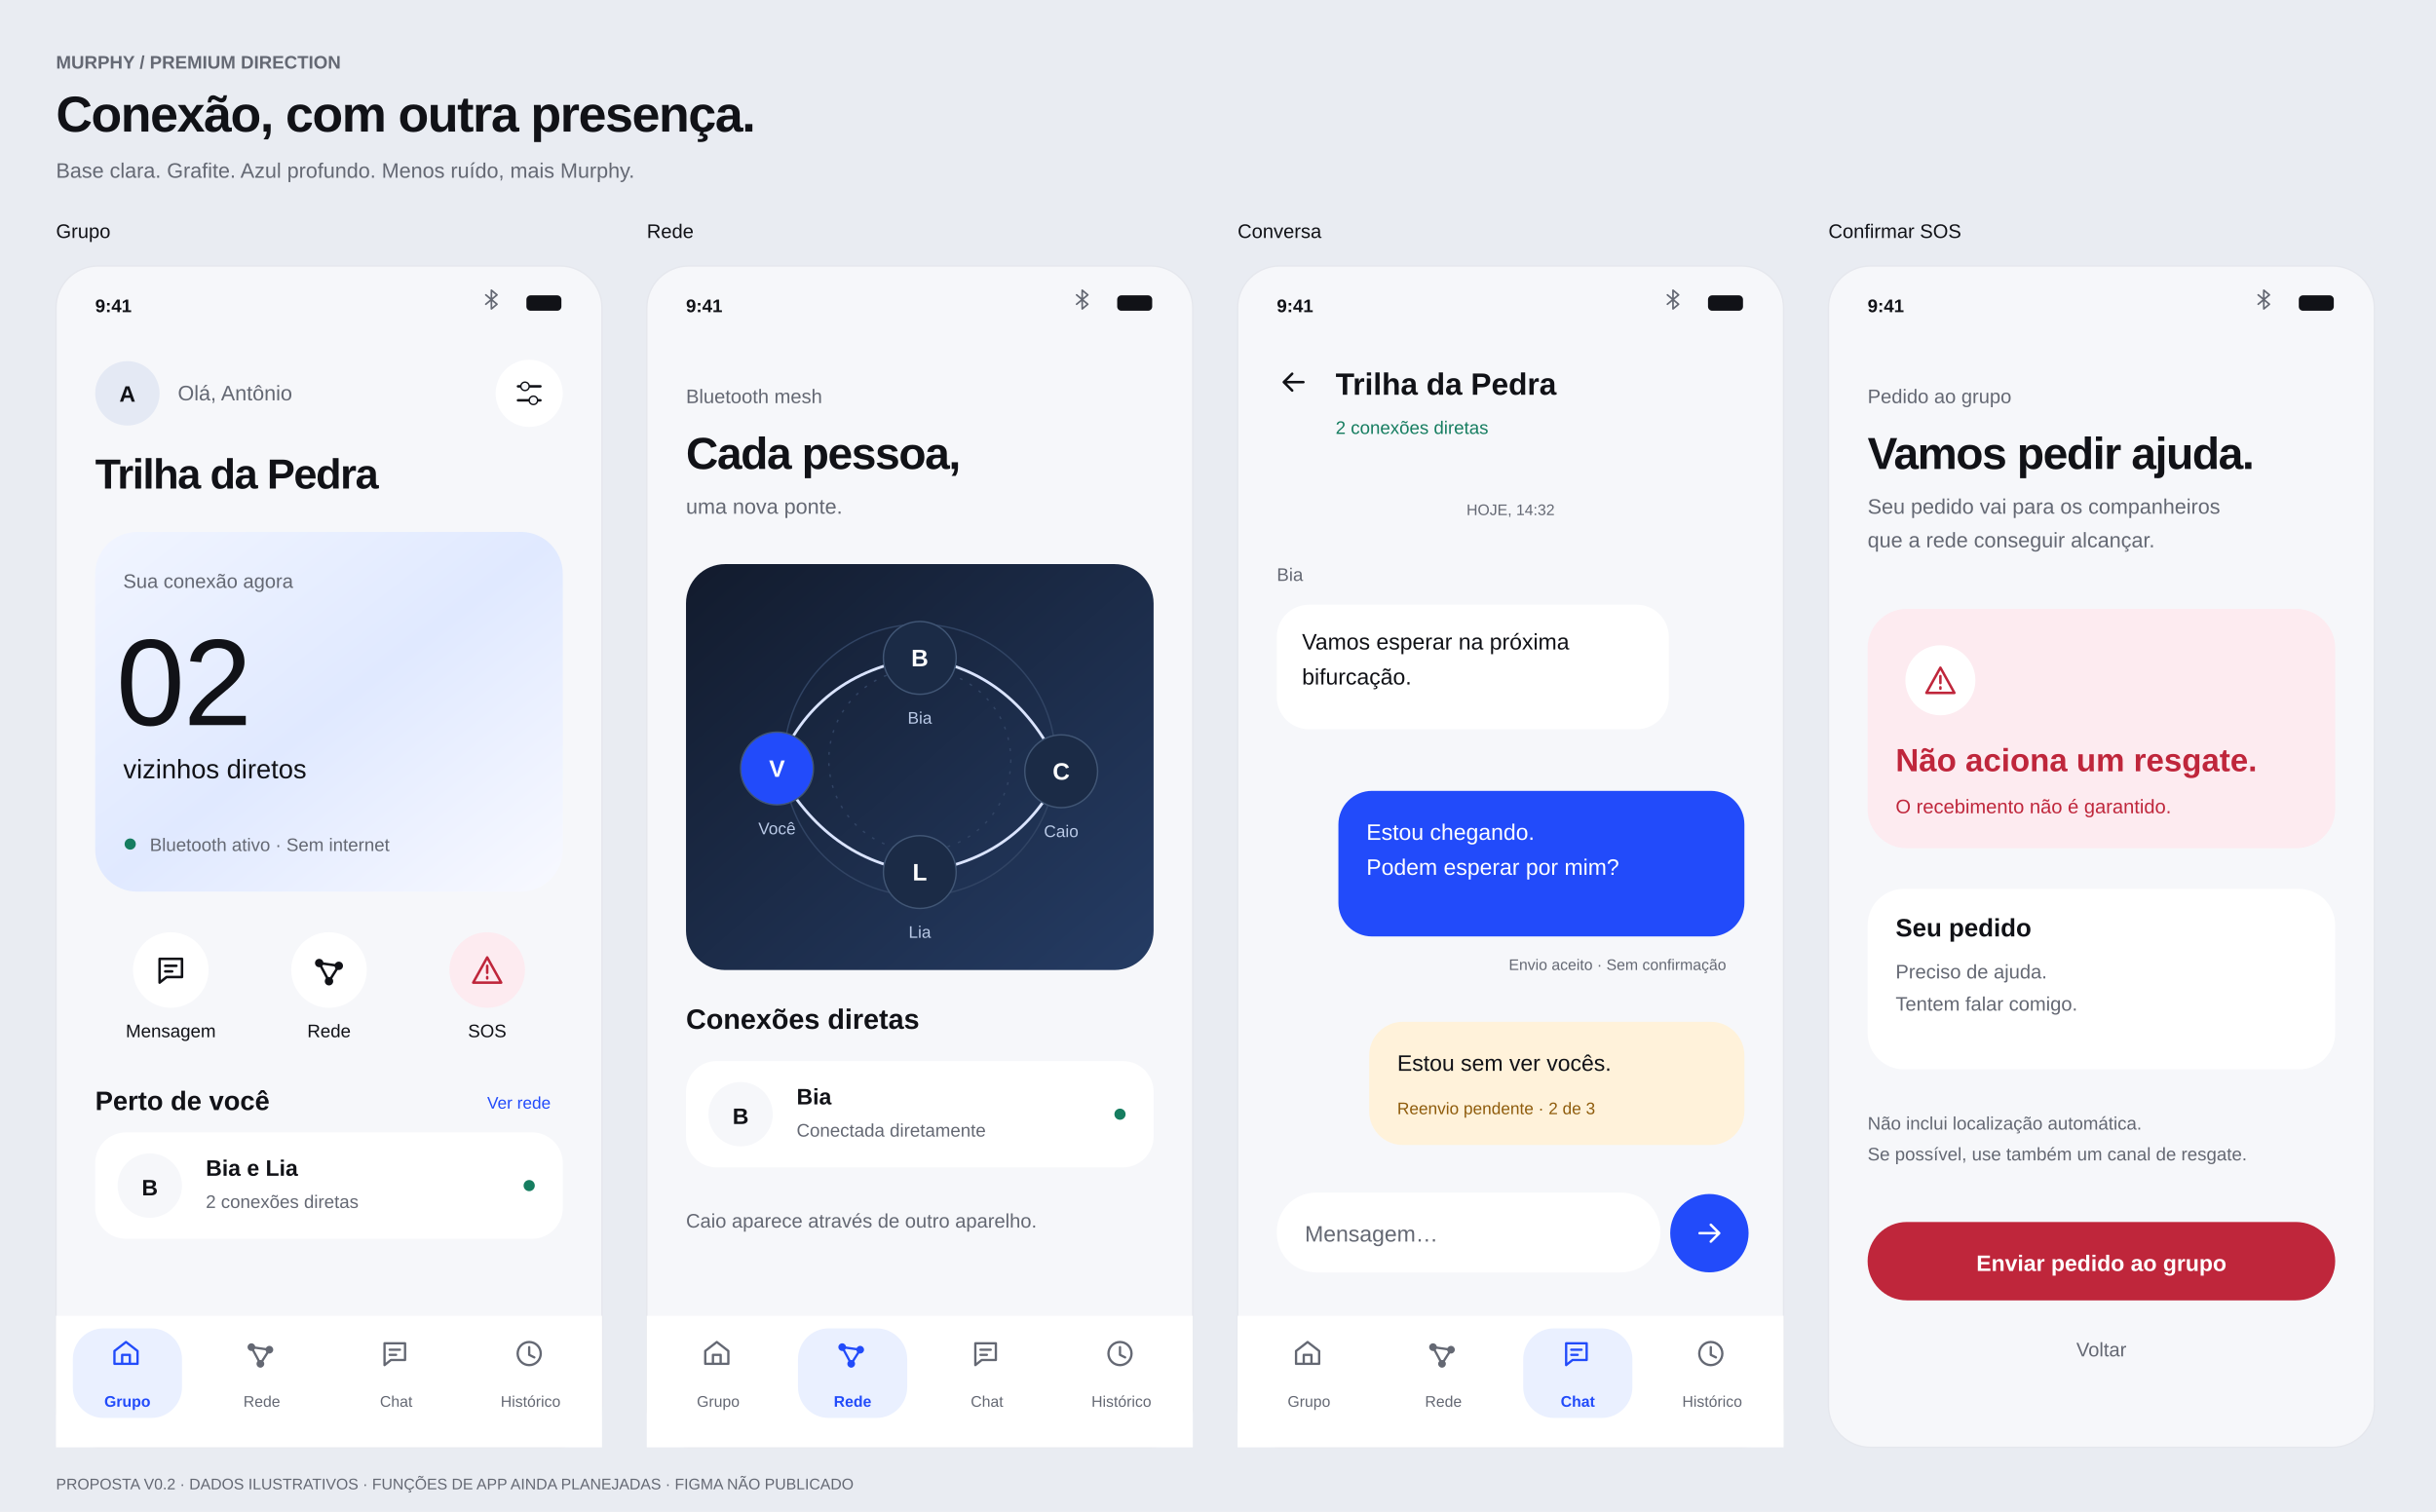
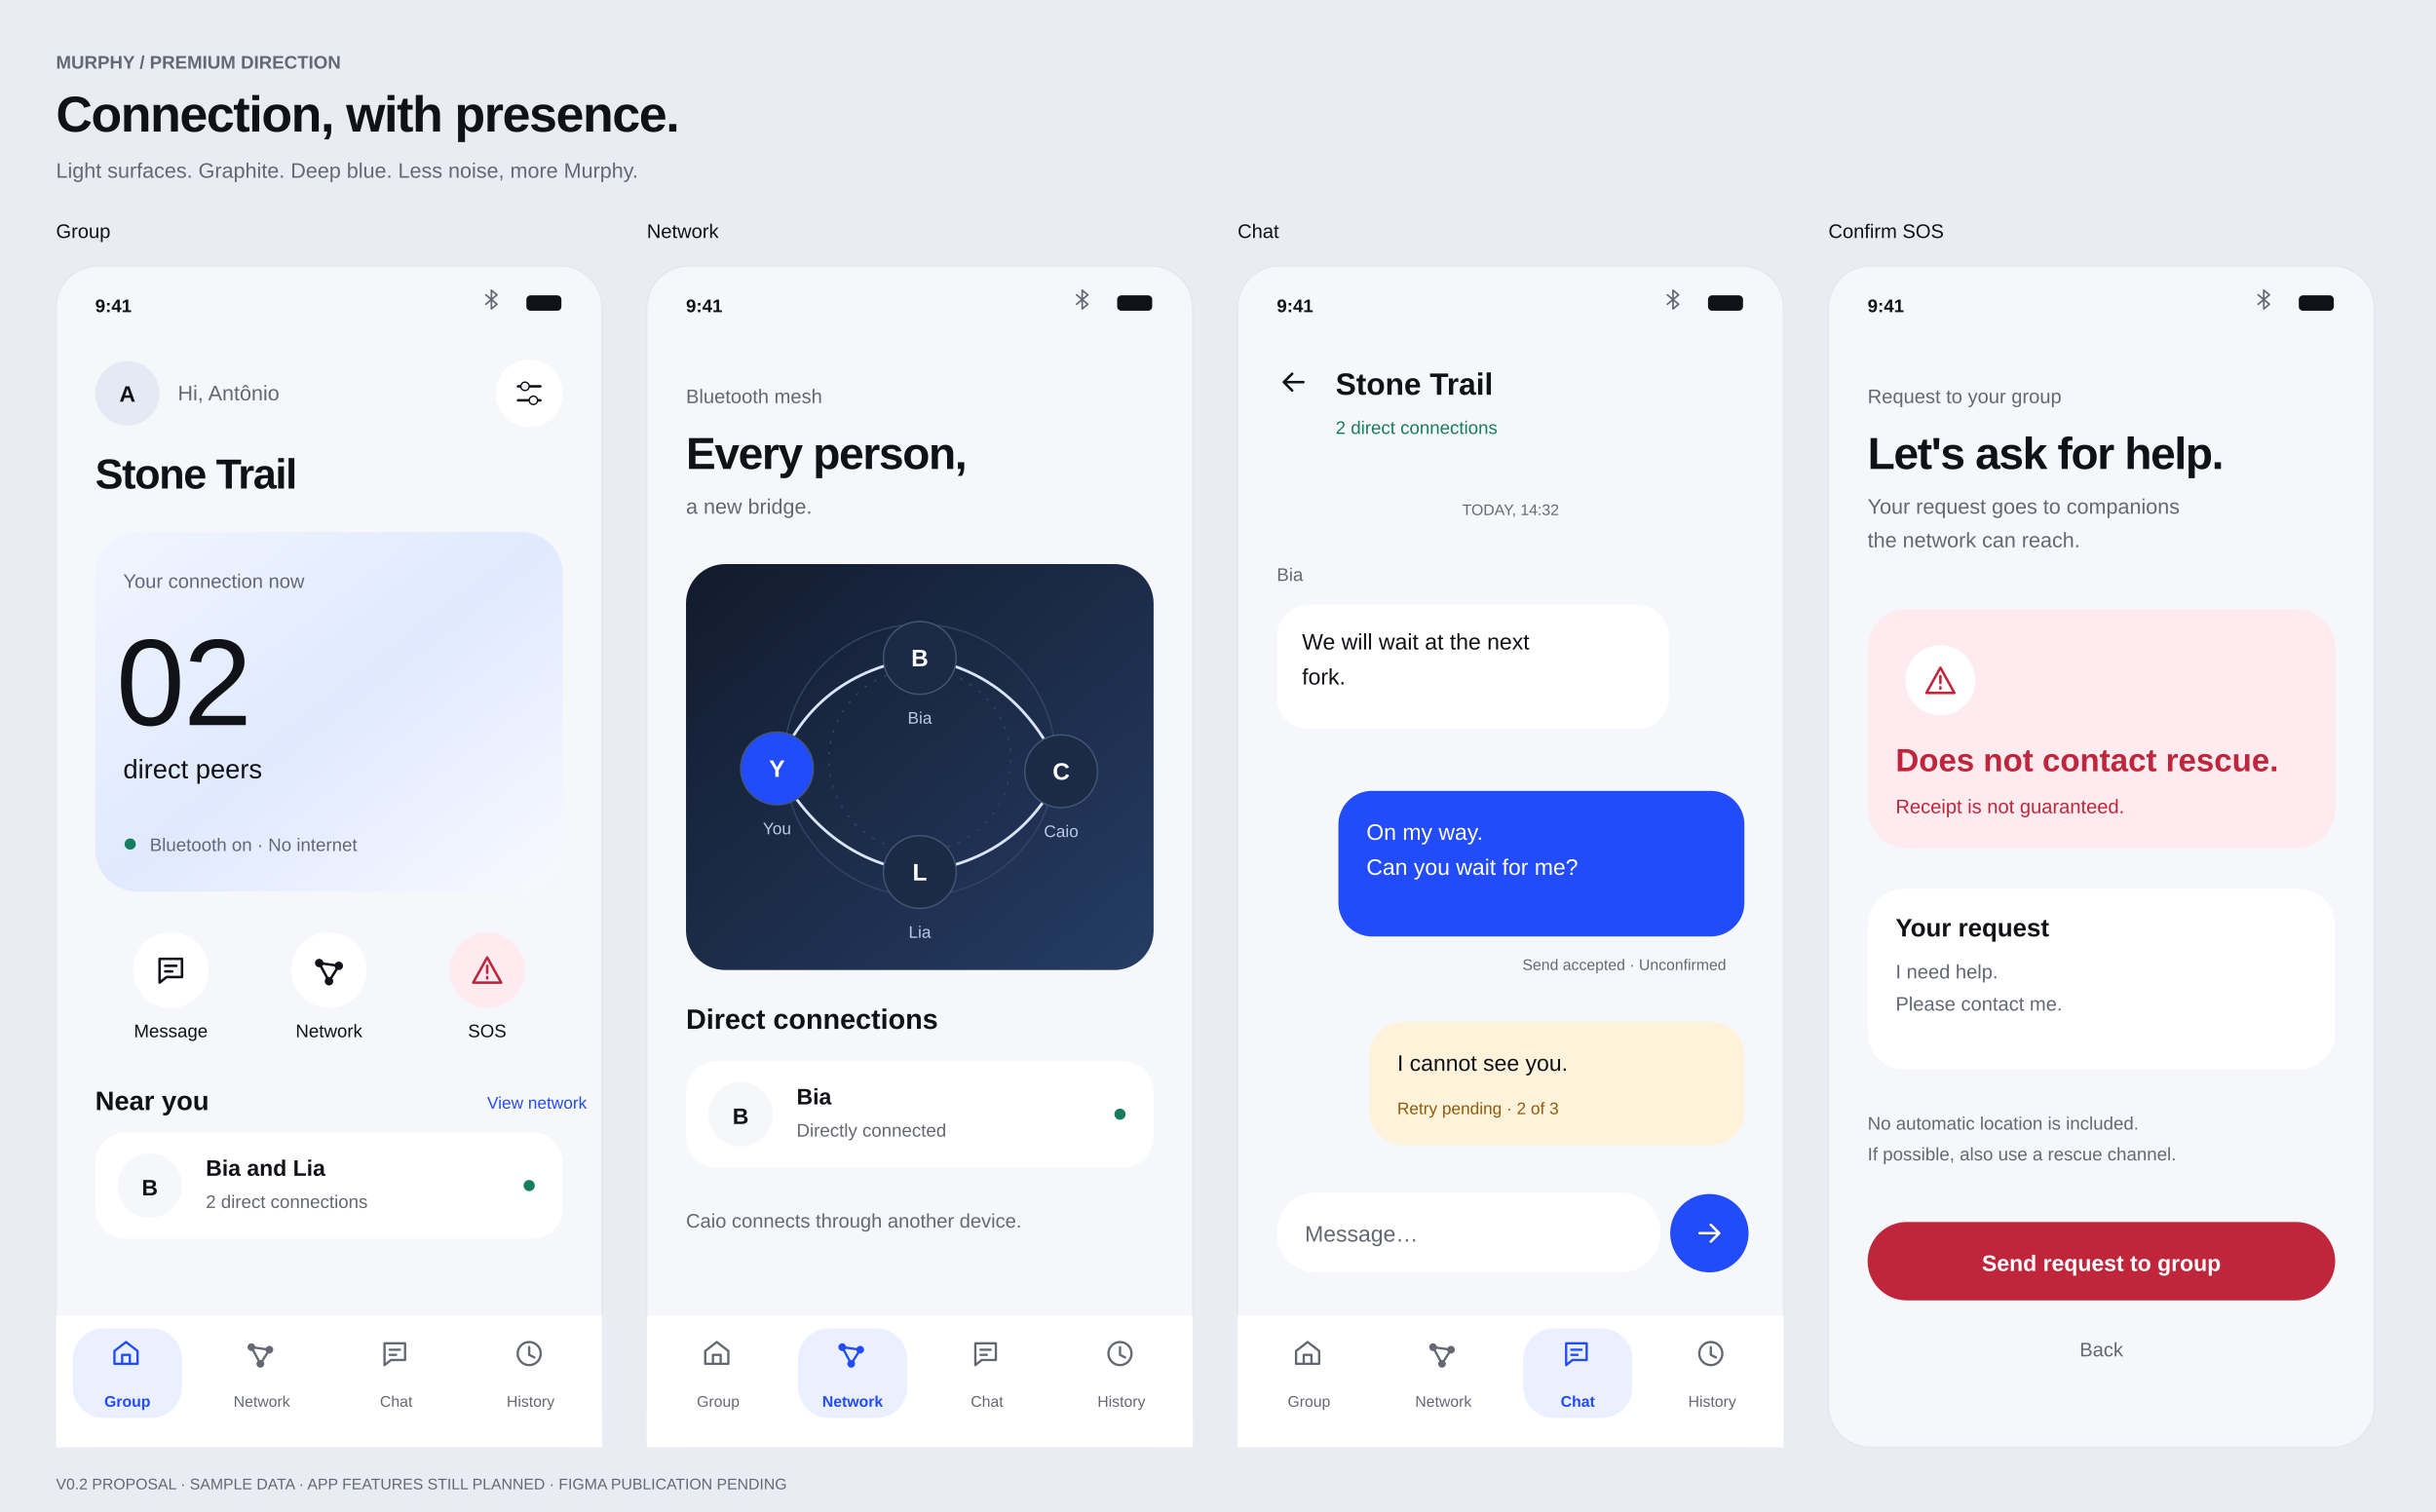
<svg xmlns="http://www.w3.org/2000/svg" width="1740" height="1080" viewBox="0 0 1740 1080">
  <defs>
    <linearGradient id="ice" x1="0" y1="0" x2="1" y2="1">
      <stop stop-color="#F1F5FF" />
      <stop offset=".5" stop-color="#E0E9FF" />
      <stop offset="1" stop-color="#F8F9FF" />
    </linearGradient>
    <linearGradient id="night" x1="0" y1="0" x2="1" y2="1">
      <stop stop-color="#121B2D" />
      <stop offset="1" stop-color="#253C64" />
    </linearGradient>
    <radialGradient id="orb">
      <stop stop-color="#B1C9FF" />
      <stop offset=".55" stop-color="#4E7CFF" />
      <stop offset="1" stop-color="#203EC2" />
    </radialGradient>
  </defs>
  <rect x="0" y="0" width="1740" height="1080" rx="0" fill="#E9ECF2" stroke="none" />
  <text x="40" y="49" font-family="Helvetica Neue, Arial, sans-serif" font-size="13" font-weight="600" fill="#646873" letter-spacing="0">MURPHY / PREMIUM DIRECTION</text>
-   <text x="40" y="94" font-family="Helvetica Neue, Arial, sans-serif" font-size="36" font-weight="600" fill="#111217" letter-spacing="-0.9">Conexão, com outra presença.</text>
-   <text x="40" y="127" font-family="Helvetica Neue, Arial, sans-serif" font-size="15" font-weight="400" fill="#646873" letter-spacing="0">Base clara. Grafite. Azul profundo. Menos ruído, mais Murphy.</text>
-   <text x="40" y="170" font-family="Helvetica Neue, Arial, sans-serif" font-size="14" font-weight="500" fill="#111217" letter-spacing="0">Grupo</text>
+   <text x="40" y="94" font-family="Helvetica Neue, Arial, sans-serif" font-size="36" font-weight="600" fill="#111217" letter-spacing="-0.9">Connection, with presence.</text>
+   <text x="40" y="127" font-family="Helvetica Neue, Arial, sans-serif" font-size="15" font-weight="400" fill="#646873" letter-spacing="0">Light surfaces. Graphite. Deep blue. Less noise, more Murphy.</text>
+   <text x="40" y="170" font-family="Helvetica Neue, Arial, sans-serif" font-size="14" font-weight="500" fill="#111217" letter-spacing="0">Group</text>
  <g id="screen-5" transform="translate(40 190)">
    <rect x="0" y="0" width="390" height="844" rx="30" fill="#F6F7FA" stroke="#E5E7ED" />
    <text x="28" y="33" font-family="Helvetica Neue, Arial, sans-serif" font-size="13" font-weight="600" fill="#111217" letter-spacing="0">9:41</text>
    <g transform="translate(303 16) scale(0.6666667)">
      <path d="M12 2v20l6-5L6 7l12 10 M12 2l6 5L6 17" fill="none" stroke="#646873" stroke-width="1.8" stroke-linecap="round" stroke-linejoin="round" />
    </g>
    <rect x="336" y="21" width="25" height="11" rx="3" fill="#111217" stroke="none" />
    <circle cx="51" cy="91" r="23" fill="#E4E9F4" />
    <text x="51" y="97" text-anchor="middle" font-family="Helvetica Neue, Arial, sans-serif" font-size="16" font-weight="600" fill="#111217" letter-spacing="0">A</text>
-     <text x="87" y="96" font-family="Helvetica Neue, Arial, sans-serif" font-size="15" font-weight="400" fill="#646873" letter-spacing="0">Olá, Antônio</text>
+     <text x="87" y="96" font-family="Helvetica Neue, Arial, sans-serif" font-size="15" font-weight="400" fill="#646873" letter-spacing="0">Hi, Antônio</text>
    <rect x="314" y="67" width="48" height="48" rx="24" fill="#FFFFFF" stroke="none" />
    <g transform="translate(326 79) scale(1)">
      <path d="M4 7h16 M4 17h16" fill="none" stroke="#111217" stroke-width="1.8" stroke-linecap="round" stroke-linejoin="round" />
      <circle cx="9" cy="7" r="3" fill="#F6F7FA" stroke="#111217" />
      <circle cx="15" cy="17" r="3" fill="#F6F7FA" stroke="#111217" />
    </g>
-     <text x="28" y="159" font-family="Helvetica Neue, Arial, sans-serif" font-size="30" font-weight="600" fill="#111217" letter-spacing="-0.9">Trilha da Pedra</text>
+     <text x="28" y="159" font-family="Helvetica Neue, Arial, sans-serif" font-size="30" font-weight="600" fill="#111217" letter-spacing="-0.9">Stone Trail</text>
    <rect x="28" y="190" width="334" height="257" rx="30" fill="url(#ice)" stroke="none" />
-     <text x="48" y="230" font-family="Helvetica Neue, Arial, sans-serif" font-size="14" font-weight="500" fill="#646873" letter-spacing="0">Sua conexão agora</text>
+     <text x="48" y="230" font-family="Helvetica Neue, Arial, sans-serif" font-size="14" font-weight="500" fill="#646873" letter-spacing="0">Your connection now</text>
    <text x="43" y="328" font-family="Helvetica Neue, Arial, sans-serif" font-size="88" font-weight="500" fill="#111217" letter-spacing="-0.9">02</text>
-     <text x="48" y="366" font-family="Helvetica Neue, Arial, sans-serif" font-size="19" font-weight="500" fill="#111217" letter-spacing="0">vizinhos diretos</text>
+     <text x="48" y="366" font-family="Helvetica Neue, Arial, sans-serif" font-size="19" font-weight="500" fill="#111217" letter-spacing="0">direct peers</text>
    <circle cx="53" cy="413" r="4" fill="#167D60" />
-     <text x="67" y="418" font-family="Helvetica Neue, Arial, sans-serif" font-size="13" font-weight="400" fill="#646873" letter-spacing="0">Bluetooth ativo · Sem internet</text>
+     <text x="67" y="418" font-family="Helvetica Neue, Arial, sans-serif" font-size="13" font-weight="400" fill="#646873" letter-spacing="0">Bluetooth on · No internet</text>
    <circle cx="82" cy="503" r="27" fill="#FFFFFF" />
    <g transform="translate(70 491) scale(1)">
      <path d="M4 4h16v13H9l-5 4V4 M8 9h8 M8 13h5" fill="none" stroke="#111217" stroke-width="1.8" stroke-linecap="round" stroke-linejoin="round" />
    </g>
-     <text x="82" y="551" text-anchor="middle" font-family="Helvetica Neue, Arial, sans-serif" font-size="13" font-weight="500" fill="#111217" letter-spacing="0">Mensagem</text>
+     <text x="82" y="551" text-anchor="middle" font-family="Helvetica Neue, Arial, sans-serif" font-size="13" font-weight="500" fill="#111217" letter-spacing="0">Message</text>
    <circle cx="195" cy="503" r="27" fill="#FFFFFF" />
    <g transform="translate(183 491) scale(1)">
      <path d="M5 7l14 2-7 11L5 7 M5 7l7 13" fill="none" stroke="#111217" stroke-width="1.8" stroke-linecap="round" stroke-linejoin="round" />
      <circle cx="5" cy="7" r="3" fill="#111217" />
      <circle cx="19" cy="9" r="3" fill="#111217" />
      <circle cx="12" cy="20" r="3" fill="#111217" />
    </g>
-     <text x="195" y="551" text-anchor="middle" font-family="Helvetica Neue, Arial, sans-serif" font-size="13" font-weight="500" fill="#111217" letter-spacing="0">Rede</text>
+     <text x="195" y="551" text-anchor="middle" font-family="Helvetica Neue, Arial, sans-serif" font-size="13" font-weight="500" fill="#111217" letter-spacing="0">Network</text>
    <circle cx="308" cy="503" r="27" fill="#FDEBF0" />
    <g transform="translate(296 491) scale(1)">
      <path d="M12 3L2 21h20L12 3 M12 9v5 M12 17v1" fill="none" stroke="#BF263B" stroke-width="1.8" stroke-linecap="round" stroke-linejoin="round" />
    </g>
    <text x="308" y="551" text-anchor="middle" font-family="Helvetica Neue, Arial, sans-serif" font-size="13" font-weight="500" fill="#111217" letter-spacing="0">SOS</text>
-     <text x="28" y="603" font-family="Helvetica Neue, Arial, sans-serif" font-size="19" font-weight="600" fill="#111217" letter-spacing="0">Perto de você</text>
-     <text x="308" y="602" font-family="Helvetica Neue, Arial, sans-serif" font-size="12" font-weight="500" fill="#224BFA" letter-spacing="0">Ver rede</text>
+     <text x="28" y="603" font-family="Helvetica Neue, Arial, sans-serif" font-size="19" font-weight="600" fill="#111217" letter-spacing="0">Near you</text>
+     <text x="308" y="602" font-family="Helvetica Neue, Arial, sans-serif" font-size="12" font-weight="500" fill="#224BFA" letter-spacing="0">View network</text>
    <rect x="28" y="619" width="334" height="76" rx="22" fill="#FFFFFF" stroke="none" />
    <circle cx="67" cy="657" r="23" fill="#F6F7FA" />
    <text x="67" y="664" text-anchor="middle" font-family="Helvetica Neue, Arial, sans-serif" font-size="16" font-weight="600" fill="#111217" letter-spacing="0">B</text>
-     <text x="107" y="650" font-family="Helvetica Neue, Arial, sans-serif" font-size="16" font-weight="600" fill="#111217" letter-spacing="0">Bia e Lia</text>
-     <text x="107" y="673" font-family="Helvetica Neue, Arial, sans-serif" font-size="13" font-weight="400" fill="#646873" letter-spacing="0">2 conexões diretas</text>
+     <text x="107" y="650" font-family="Helvetica Neue, Arial, sans-serif" font-size="16" font-weight="600" fill="#111217" letter-spacing="0">Bia and Lia</text>
+     <text x="107" y="673" font-family="Helvetica Neue, Arial, sans-serif" font-size="13" font-weight="400" fill="#646873" letter-spacing="0">2 direct connections</text>
    <circle cx="338" cy="657" r="4" fill="#167D60" />
    <rect x="0" y="750" width="390" height="94" rx="0" fill="#FFFFFF" stroke="none" />
    <rect x="12" y="759" width="78" height="64" rx="22" fill="#EAF0FF" stroke="none" />
    <g transform="translate(39 766) scale(0.9166667)">
      <path d="M3 10L12 3l9 7v10H3Z M9 20v-7h6v7" fill="none" stroke="#224BFA" stroke-width="1.8" stroke-linecap="round" stroke-linejoin="round" />
    </g>
-     <text x="51" y="815" text-anchor="middle" font-family="Helvetica Neue, Arial, sans-serif" font-size="11" font-weight="600" fill="#224BFA" letter-spacing="0">Grupo</text>
+     <text x="51" y="815" text-anchor="middle" font-family="Helvetica Neue, Arial, sans-serif" font-size="11" font-weight="600" fill="#224BFA" letter-spacing="0">Group</text>
    <rect x="108" y="759" width="78" height="64" rx="22" fill="#FFFFFF" stroke="none" />
    <g transform="translate(135 766) scale(0.9166667)">
      <path d="M5 7l14 2-7 11L5 7 M5 7l7 13" fill="none" stroke="#646873" stroke-width="1.8" stroke-linecap="round" stroke-linejoin="round" />
      <circle cx="5" cy="7" r="3" fill="#646873" />
      <circle cx="19" cy="9" r="3" fill="#646873" />
      <circle cx="12" cy="20" r="3" fill="#646873" />
    </g>
-     <text x="147" y="815" text-anchor="middle" font-family="Helvetica Neue, Arial, sans-serif" font-size="11" font-weight="400" fill="#646873" letter-spacing="0">Rede</text>
+     <text x="147" y="815" text-anchor="middle" font-family="Helvetica Neue, Arial, sans-serif" font-size="11" font-weight="400" fill="#646873" letter-spacing="0">Network</text>
    <rect x="204" y="759" width="78" height="64" rx="22" fill="#FFFFFF" stroke="none" />
    <g transform="translate(231 766) scale(0.9166667)">
      <path d="M4 4h16v13H9l-5 4V4 M8 9h8 M8 13h5" fill="none" stroke="#646873" stroke-width="1.8" stroke-linecap="round" stroke-linejoin="round" />
    </g>
    <text x="243" y="815" text-anchor="middle" font-family="Helvetica Neue, Arial, sans-serif" font-size="11" font-weight="400" fill="#646873" letter-spacing="0">Chat</text>
    <rect x="300" y="759" width="78" height="64" rx="22" fill="#FFFFFF" stroke="none" />
    <g transform="translate(327 766) scale(0.9166667)">
      <path d="M12 7v6l4 2" fill="none" stroke="#646873" stroke-width="1.8" stroke-linecap="round" stroke-linejoin="round" />
      <circle cx="12" cy="12" r="9" fill="none" stroke="#646873" stroke-width="1.8" />
    </g>
-     <text x="339" y="815" text-anchor="middle" font-family="Helvetica Neue, Arial, sans-serif" font-size="11" font-weight="400" fill="#646873" letter-spacing="0">Histórico</text>
-   </g>
-   <text x="462" y="170" font-family="Helvetica Neue, Arial, sans-serif" font-size="14" font-weight="500" fill="#111217" letter-spacing="0">Rede</text>
+     <text x="339" y="815" text-anchor="middle" font-family="Helvetica Neue, Arial, sans-serif" font-size="11" font-weight="400" fill="#646873" letter-spacing="0">History</text>
+   </g>
+   <text x="462" y="170" font-family="Helvetica Neue, Arial, sans-serif" font-size="14" font-weight="500" fill="#111217" letter-spacing="0">Network</text>
  <g id="screen-6" transform="translate(462 190)">
    <rect x="0" y="0" width="390" height="844" rx="30" fill="#F6F7FA" stroke="#E5E7ED" />
    <text x="28" y="33" font-family="Helvetica Neue, Arial, sans-serif" font-size="13" font-weight="600" fill="#111217" letter-spacing="0">9:41</text>
    <g transform="translate(303 16) scale(0.6666667)">
      <path d="M12 2v20l6-5L6 7l12 10 M12 2l6 5L6 17" fill="none" stroke="#646873" stroke-width="1.8" stroke-linecap="round" stroke-linejoin="round" />
    </g>
    <rect x="336" y="21" width="25" height="11" rx="3" fill="#111217" stroke="none" />
    <text x="28" y="98" font-family="Helvetica Neue, Arial, sans-serif" font-size="14" font-weight="500" fill="#646873" letter-spacing="0">Bluetooth mesh</text>
-     <text x="28" y="145" font-family="Helvetica Neue, Arial, sans-serif" font-size="32" font-weight="600" fill="#111217" letter-spacing="-0.9">Cada pessoa,</text>
-     <text x="28" y="177" font-family="Helvetica Neue, Arial, sans-serif" font-size="15" font-weight="400" fill="#646873" letter-spacing="0">uma nova ponte.</text>
+     <text x="28" y="145" font-family="Helvetica Neue, Arial, sans-serif" font-size="32" font-weight="600" fill="#111217" letter-spacing="-0.9">Every person,</text>
+     <text x="28" y="177" font-family="Helvetica Neue, Arial, sans-serif" font-size="15" font-weight="400" fill="#646873" letter-spacing="0">a new bridge.</text>
    <rect x="28" y="213" width="334" height="290" rx="28" fill="url(#night)" stroke="none" />
    <circle cx="195" cy="353" r="97" fill="none" stroke="#314464" />
    <circle cx="195" cy="353" r="65" fill="none" stroke="#314464" stroke-dasharray="2 6" />
    <path d="M93 359Q120 291 195 280Q264 290 296 361" fill="none" stroke="#DAE4FF" stroke-width="2" stroke-linecap="round" stroke-linejoin="round" />
    <path d="M93 359Q129 425 195 433Q266 424 296 361" fill="none" stroke="#DAE4FF" stroke-width="2" stroke-linecap="round" stroke-linejoin="round" />
    <circle cx="93" cy="359" r="26" fill="#224BFA" stroke="#415675" />
-     <text x="93" y="365" text-anchor="middle" font-family="Helvetica Neue, Arial, sans-serif" font-size="17" font-weight="600" fill="#fff" letter-spacing="0">V</text>
-     <text x="93" y="406" text-anchor="middle" font-family="Helvetica Neue, Arial, sans-serif" font-size="12" font-weight="400" fill="#B9C9E6" letter-spacing="0">Você</text>
+     <text x="93" y="365" text-anchor="middle" font-family="Helvetica Neue, Arial, sans-serif" font-size="17" font-weight="600" fill="#fff" letter-spacing="0">Y</text>
+     <text x="93" y="406" text-anchor="middle" font-family="Helvetica Neue, Arial, sans-serif" font-size="12" font-weight="400" fill="#B9C9E6" letter-spacing="0">You</text>
    <circle cx="195" cy="280" r="26" fill="#1B2B46" stroke="#415675" />
    <text x="195" y="286" text-anchor="middle" font-family="Helvetica Neue, Arial, sans-serif" font-size="17" font-weight="600" fill="#fff" letter-spacing="0">B</text>
    <text x="195" y="327" text-anchor="middle" font-family="Helvetica Neue, Arial, sans-serif" font-size="12" font-weight="400" fill="#B9C9E6" letter-spacing="0">Bia</text>
    <circle cx="296" cy="361" r="26" fill="#1B2B46" stroke="#415675" />
    <text x="296" y="367" text-anchor="middle" font-family="Helvetica Neue, Arial, sans-serif" font-size="17" font-weight="600" fill="#fff" letter-spacing="0">C</text>
    <text x="296" y="408" text-anchor="middle" font-family="Helvetica Neue, Arial, sans-serif" font-size="12" font-weight="400" fill="#B9C9E6" letter-spacing="0">Caio</text>
    <circle cx="195" cy="433" r="26" fill="#1B2B46" stroke="#415675" />
    <text x="195" y="439" text-anchor="middle" font-family="Helvetica Neue, Arial, sans-serif" font-size="17" font-weight="600" fill="#fff" letter-spacing="0">L</text>
    <text x="195" y="480" text-anchor="middle" font-family="Helvetica Neue, Arial, sans-serif" font-size="12" font-weight="400" fill="#B9C9E6" letter-spacing="0">Lia</text>
-     <text x="28" y="545" font-family="Helvetica Neue, Arial, sans-serif" font-size="20" font-weight="600" fill="#111217" letter-spacing="0">Conexões diretas</text>
+     <text x="28" y="545" font-family="Helvetica Neue, Arial, sans-serif" font-size="20" font-weight="600" fill="#111217" letter-spacing="0">Direct connections</text>
    <rect x="28" y="568" width="334" height="76" rx="22" fill="#FFFFFF" stroke="none" />
    <circle cx="67" cy="606" r="23" fill="#F6F7FA" />
    <text x="67" y="613" text-anchor="middle" font-family="Helvetica Neue, Arial, sans-serif" font-size="16" font-weight="600" fill="#111217" letter-spacing="0">B</text>
    <text x="107" y="599" font-family="Helvetica Neue, Arial, sans-serif" font-size="16" font-weight="600" fill="#111217" letter-spacing="0">Bia</text>
-     <text x="107" y="622" font-family="Helvetica Neue, Arial, sans-serif" font-size="13" font-weight="400" fill="#646873" letter-spacing="0">Conectada diretamente</text>
+     <text x="107" y="622" font-family="Helvetica Neue, Arial, sans-serif" font-size="13" font-weight="400" fill="#646873" letter-spacing="0">Directly connected</text>
    <circle cx="338" cy="606" r="4" fill="#167D60" />
-     <text x="28" y="687" font-family="Helvetica Neue, Arial, sans-serif" font-size="14" font-weight="400" fill="#646873" letter-spacing="0">Caio aparece através de outro aparelho.</text>
+     <text x="28" y="687" font-family="Helvetica Neue, Arial, sans-serif" font-size="14" font-weight="400" fill="#646873" letter-spacing="0">Caio connects through another device.</text>
    <rect x="0" y="750" width="390" height="94" rx="0" fill="#FFFFFF" stroke="none" />
    <rect x="12" y="759" width="78" height="64" rx="22" fill="#FFFFFF" stroke="none" />
    <g transform="translate(39 766) scale(0.9166667)">
      <path d="M3 10L12 3l9 7v10H3Z M9 20v-7h6v7" fill="none" stroke="#646873" stroke-width="1.8" stroke-linecap="round" stroke-linejoin="round" />
    </g>
-     <text x="51" y="815" text-anchor="middle" font-family="Helvetica Neue, Arial, sans-serif" font-size="11" font-weight="400" fill="#646873" letter-spacing="0">Grupo</text>
+     <text x="51" y="815" text-anchor="middle" font-family="Helvetica Neue, Arial, sans-serif" font-size="11" font-weight="400" fill="#646873" letter-spacing="0">Group</text>
    <rect x="108" y="759" width="78" height="64" rx="22" fill="#EAF0FF" stroke="none" />
    <g transform="translate(135 766) scale(0.9166667)">
      <path d="M5 7l14 2-7 11L5 7 M5 7l7 13" fill="none" stroke="#224BFA" stroke-width="1.8" stroke-linecap="round" stroke-linejoin="round" />
      <circle cx="5" cy="7" r="3" fill="#224BFA" />
      <circle cx="19" cy="9" r="3" fill="#224BFA" />
      <circle cx="12" cy="20" r="3" fill="#224BFA" />
    </g>
-     <text x="147" y="815" text-anchor="middle" font-family="Helvetica Neue, Arial, sans-serif" font-size="11" font-weight="600" fill="#224BFA" letter-spacing="0">Rede</text>
+     <text x="147" y="815" text-anchor="middle" font-family="Helvetica Neue, Arial, sans-serif" font-size="11" font-weight="600" fill="#224BFA" letter-spacing="0">Network</text>
    <rect x="204" y="759" width="78" height="64" rx="22" fill="#FFFFFF" stroke="none" />
    <g transform="translate(231 766) scale(0.9166667)">
      <path d="M4 4h16v13H9l-5 4V4 M8 9h8 M8 13h5" fill="none" stroke="#646873" stroke-width="1.8" stroke-linecap="round" stroke-linejoin="round" />
    </g>
    <text x="243" y="815" text-anchor="middle" font-family="Helvetica Neue, Arial, sans-serif" font-size="11" font-weight="400" fill="#646873" letter-spacing="0">Chat</text>
    <rect x="300" y="759" width="78" height="64" rx="22" fill="#FFFFFF" stroke="none" />
    <g transform="translate(327 766) scale(0.9166667)">
      <path d="M12 7v6l4 2" fill="none" stroke="#646873" stroke-width="1.8" stroke-linecap="round" stroke-linejoin="round" />
      <circle cx="12" cy="12" r="9" fill="none" stroke="#646873" stroke-width="1.8" />
    </g>
-     <text x="339" y="815" text-anchor="middle" font-family="Helvetica Neue, Arial, sans-serif" font-size="11" font-weight="400" fill="#646873" letter-spacing="0">Histórico</text>
-   </g>
-   <text x="884" y="170" font-family="Helvetica Neue, Arial, sans-serif" font-size="14" font-weight="500" fill="#111217" letter-spacing="0">Conversa</text>
+     <text x="339" y="815" text-anchor="middle" font-family="Helvetica Neue, Arial, sans-serif" font-size="11" font-weight="400" fill="#646873" letter-spacing="0">History</text>
+   </g>
+   <text x="884" y="170" font-family="Helvetica Neue, Arial, sans-serif" font-size="14" font-weight="500" fill="#111217" letter-spacing="0">Chat</text>
  <g id="screen-9" transform="translate(884 190)">
    <rect x="0" y="0" width="390" height="844" rx="30" fill="#F6F7FA" stroke="#E5E7ED" />
    <text x="28" y="33" font-family="Helvetica Neue, Arial, sans-serif" font-size="13" font-weight="600" fill="#111217" letter-spacing="0">9:41</text>
    <g transform="translate(303 16) scale(0.6666667)">
      <path d="M12 2v20l6-5L6 7l12 10 M12 2l6 5L6 17" fill="none" stroke="#646873" stroke-width="1.8" stroke-linecap="round" stroke-linejoin="round" />
    </g>
    <rect x="336" y="21" width="25" height="11" rx="3" fill="#111217" stroke="none" />
    <g transform="translate(28 71) scale(1)">
      <path d="M19 12H5 M11 6l-6 6 6 6" fill="none" stroke="#111217" stroke-width="1.8" stroke-linecap="round" stroke-linejoin="round" />
    </g>
-     <text x="70" y="92" font-family="Helvetica Neue, Arial, sans-serif" font-size="22" font-weight="600" fill="#111217" letter-spacing="0">Trilha da Pedra</text>
-     <text x="70" y="120" font-family="Helvetica Neue, Arial, sans-serif" font-size="13" font-weight="400" fill="#167D60" letter-spacing="0">2 conexões diretas</text>
-     <text x="195" y="178" text-anchor="middle" font-family="Helvetica Neue, Arial, sans-serif" font-size="11" font-weight="500" fill="#646873" letter-spacing="0">HOJE, 14:32</text>
+     <text x="70" y="92" font-family="Helvetica Neue, Arial, sans-serif" font-size="22" font-weight="600" fill="#111217" letter-spacing="0">Stone Trail</text>
+     <text x="70" y="120" font-family="Helvetica Neue, Arial, sans-serif" font-size="13" font-weight="400" fill="#167D60" letter-spacing="0">2 direct connections</text>
+     <text x="195" y="178" text-anchor="middle" font-family="Helvetica Neue, Arial, sans-serif" font-size="11" font-weight="500" fill="#646873" letter-spacing="0">TODAY, 14:32</text>
    <text x="28" y="225" font-family="Helvetica Neue, Arial, sans-serif" font-size="13" font-weight="500" fill="#646873" letter-spacing="0">Bia</text>
    <rect x="28" y="242" width="280" height="89" rx="23" fill="#FFFFFF" stroke="none" />
-     <text x="46" y="274" font-family="Helvetica Neue, Arial, sans-serif" font-size="16" font-weight="400" fill="#111217" letter-spacing="0">Vamos esperar na próxima</text>
-     <text x="46" y="299" font-family="Helvetica Neue, Arial, sans-serif" font-size="16" font-weight="400" fill="#111217" letter-spacing="0">bifurcação.</text>
+     <text x="46" y="274" font-family="Helvetica Neue, Arial, sans-serif" font-size="16" font-weight="400" fill="#111217" letter-spacing="0">We will wait at the next</text>
+     <text x="46" y="299" font-family="Helvetica Neue, Arial, sans-serif" font-size="16" font-weight="400" fill="#111217" letter-spacing="0">fork.</text>
    <rect x="72" y="375" width="290" height="104" rx="24" fill="#224BFA" stroke="none" />
-     <text x="92" y="410" font-family="Helvetica Neue, Arial, sans-serif" font-size="16" font-weight="400" fill="#fff" letter-spacing="0">Estou chegando.</text>
-     <text x="92" y="435" font-family="Helvetica Neue, Arial, sans-serif" font-size="16" font-weight="400" fill="#fff" letter-spacing="0">Podem esperar por mim?</text>
-     <text x="349" text-anchor="end" y="503" font-family="Helvetica Neue, Arial, sans-serif" font-size="11" font-weight="400" fill="#646873" letter-spacing="0">Envio aceito · Sem confirmação</text>
+     <text x="92" y="410" font-family="Helvetica Neue, Arial, sans-serif" font-size="16" font-weight="400" fill="#fff" letter-spacing="0">On my way.</text>
+     <text x="92" y="435" font-family="Helvetica Neue, Arial, sans-serif" font-size="16" font-weight="400" fill="#fff" letter-spacing="0">Can you wait for me?</text>
+     <text x="349" text-anchor="end" y="503" font-family="Helvetica Neue, Arial, sans-serif" font-size="11" font-weight="400" fill="#646873" letter-spacing="0">Send accepted · Unconfirmed</text>
    <rect x="94" y="540" width="268" height="88" rx="24" fill="#FFF2DA" stroke="none" />
-     <text x="114" y="575" font-family="Helvetica Neue, Arial, sans-serif" font-size="16" font-weight="400" fill="#111217" letter-spacing="0">Estou sem ver vocês.</text>
-     <text x="114" y="606" font-family="Helvetica Neue, Arial, sans-serif" font-size="12" font-weight="400" fill="#8E5B0B" letter-spacing="0">Reenvio pendente · 2 de 3</text>
+     <text x="114" y="575" font-family="Helvetica Neue, Arial, sans-serif" font-size="16" font-weight="400" fill="#111217" letter-spacing="0">I cannot see you.</text>
+     <text x="114" y="606" font-family="Helvetica Neue, Arial, sans-serif" font-size="12" font-weight="400" fill="#8E5B0B" letter-spacing="0">Retry pending · 2 of 3</text>
    <rect x="28" y="662" width="274" height="57" rx="28" fill="#FFFFFF" stroke="none" />
-     <text x="48" y="697" font-family="Helvetica Neue, Arial, sans-serif" font-size="16" font-weight="400" fill="#646873" letter-spacing="0">Mensagem…</text>
+     <text x="48" y="697" font-family="Helvetica Neue, Arial, sans-serif" font-size="16" font-weight="400" fill="#646873" letter-spacing="0">Message…</text>
    <circle cx="337" cy="691" r="28" fill="#224BFA" />
    <g transform="translate(325 679) scale(1)">
      <path d="M5 12h14 M13 6l6 6-6 6" fill="none" stroke="#fff" stroke-width="1.8" stroke-linecap="round" stroke-linejoin="round" />
    </g>
    <rect x="0" y="750" width="390" height="94" rx="0" fill="#FFFFFF" stroke="none" />
    <rect x="12" y="759" width="78" height="64" rx="22" fill="#FFFFFF" stroke="none" />
    <g transform="translate(39 766) scale(0.9166667)">
      <path d="M3 10L12 3l9 7v10H3Z M9 20v-7h6v7" fill="none" stroke="#646873" stroke-width="1.8" stroke-linecap="round" stroke-linejoin="round" />
    </g>
-     <text x="51" y="815" text-anchor="middle" font-family="Helvetica Neue, Arial, sans-serif" font-size="11" font-weight="400" fill="#646873" letter-spacing="0">Grupo</text>
+     <text x="51" y="815" text-anchor="middle" font-family="Helvetica Neue, Arial, sans-serif" font-size="11" font-weight="400" fill="#646873" letter-spacing="0">Group</text>
    <rect x="108" y="759" width="78" height="64" rx="22" fill="#FFFFFF" stroke="none" />
    <g transform="translate(135 766) scale(0.9166667)">
      <path d="M5 7l14 2-7 11L5 7 M5 7l7 13" fill="none" stroke="#646873" stroke-width="1.8" stroke-linecap="round" stroke-linejoin="round" />
      <circle cx="5" cy="7" r="3" fill="#646873" />
      <circle cx="19" cy="9" r="3" fill="#646873" />
      <circle cx="12" cy="20" r="3" fill="#646873" />
    </g>
-     <text x="147" y="815" text-anchor="middle" font-family="Helvetica Neue, Arial, sans-serif" font-size="11" font-weight="400" fill="#646873" letter-spacing="0">Rede</text>
+     <text x="147" y="815" text-anchor="middle" font-family="Helvetica Neue, Arial, sans-serif" font-size="11" font-weight="400" fill="#646873" letter-spacing="0">Network</text>
    <rect x="204" y="759" width="78" height="64" rx="22" fill="#EAF0FF" stroke="none" />
    <g transform="translate(231 766) scale(0.9166667)">
      <path d="M4 4h16v13H9l-5 4V4 M8 9h8 M8 13h5" fill="none" stroke="#224BFA" stroke-width="1.8" stroke-linecap="round" stroke-linejoin="round" />
    </g>
    <text x="243" y="815" text-anchor="middle" font-family="Helvetica Neue, Arial, sans-serif" font-size="11" font-weight="600" fill="#224BFA" letter-spacing="0">Chat</text>
    <rect x="300" y="759" width="78" height="64" rx="22" fill="#FFFFFF" stroke="none" />
    <g transform="translate(327 766) scale(0.9166667)">
      <path d="M12 7v6l4 2" fill="none" stroke="#646873" stroke-width="1.8" stroke-linecap="round" stroke-linejoin="round" />
      <circle cx="12" cy="12" r="9" fill="none" stroke="#646873" stroke-width="1.8" />
    </g>
-     <text x="339" y="815" text-anchor="middle" font-family="Helvetica Neue, Arial, sans-serif" font-size="11" font-weight="400" fill="#646873" letter-spacing="0">Histórico</text>
-   </g>
-   <text x="1306" y="170" font-family="Helvetica Neue, Arial, sans-serif" font-size="14" font-weight="500" fill="#111217" letter-spacing="0">Confirmar SOS</text>
+     <text x="339" y="815" text-anchor="middle" font-family="Helvetica Neue, Arial, sans-serif" font-size="11" font-weight="400" fill="#646873" letter-spacing="0">History</text>
+   </g>
+   <text x="1306" y="170" font-family="Helvetica Neue, Arial, sans-serif" font-size="14" font-weight="500" fill="#111217" letter-spacing="0">Confirm SOS</text>
  <g id="screen-11" transform="translate(1306 190)">
    <rect x="0" y="0" width="390" height="844" rx="30" fill="#F6F7FA" stroke="#E5E7ED" />
    <text x="28" y="33" font-family="Helvetica Neue, Arial, sans-serif" font-size="13" font-weight="600" fill="#111217" letter-spacing="0">9:41</text>
    <g transform="translate(303 16) scale(0.6666667)">
      <path d="M12 2v20l6-5L6 7l12 10 M12 2l6 5L6 17" fill="none" stroke="#646873" stroke-width="1.8" stroke-linecap="round" stroke-linejoin="round" />
    </g>
    <rect x="336" y="21" width="25" height="11" rx="3" fill="#111217" stroke="none" />
-     <text x="28" y="98" font-family="Helvetica Neue, Arial, sans-serif" font-size="14" font-weight="500" fill="#646873" letter-spacing="0">Pedido ao grupo</text>
-     <text x="28" y="145" font-family="Helvetica Neue, Arial, sans-serif" font-size="32" font-weight="600" fill="#111217" letter-spacing="-0.9">Vamos pedir ajuda.</text>
-     <text x="28" y="177" font-family="Helvetica Neue, Arial, sans-serif" font-size="15" font-weight="400" fill="#646873" letter-spacing="0">Seu pedido vai para os companheiros</text>
-     <text x="28" y="201" font-family="Helvetica Neue, Arial, sans-serif" font-size="15" font-weight="400" fill="#646873" letter-spacing="0">que a rede conseguir alcançar.</text>
+     <text x="28" y="98" font-family="Helvetica Neue, Arial, sans-serif" font-size="14" font-weight="500" fill="#646873" letter-spacing="0">Request to your group</text>
+     <text x="28" y="145" font-family="Helvetica Neue, Arial, sans-serif" font-size="32" font-weight="600" fill="#111217" letter-spacing="-0.9">Let's ask for help.</text>
+     <text x="28" y="177" font-family="Helvetica Neue, Arial, sans-serif" font-size="15" font-weight="400" fill="#646873" letter-spacing="0">Your request goes to companions</text>
+     <text x="28" y="201" font-family="Helvetica Neue, Arial, sans-serif" font-size="15" font-weight="400" fill="#646873" letter-spacing="0">the network can reach.</text>
    <rect x="28" y="245" width="334" height="171" rx="28" fill="#FDEBF0" stroke="none" />
    <circle cx="80" cy="296" r="25" fill="#fff" />
    <g transform="translate(68 284) scale(1)">
      <path d="M12 3L2 21h20L12 3 M12 9v5 M12 17v1" fill="none" stroke="#BF263B" stroke-width="1.8" stroke-linecap="round" stroke-linejoin="round" />
    </g>
-     <text x="48" y="361" font-family="Helvetica Neue, Arial, sans-serif" font-size="23" font-weight="600" fill="#BF263B" letter-spacing="0">Não aciona um resgate.</text>
-     <text x="48" y="391" font-family="Helvetica Neue, Arial, sans-serif" font-size="14" font-weight="400" fill="#BF263B" letter-spacing="0">O recebimento não é garantido.</text>
+     <text x="48" y="361" font-family="Helvetica Neue, Arial, sans-serif" font-size="23" font-weight="600" fill="#BF263B" letter-spacing="0">Does not contact rescue.</text>
+     <text x="48" y="391" font-family="Helvetica Neue, Arial, sans-serif" font-size="14" font-weight="400" fill="#BF263B" letter-spacing="0">Receipt is not guaranteed.</text>
    <rect x="28" y="445" width="334" height="129" rx="26" fill="#FFFFFF" stroke="none" />
-     <text x="48" y="479" font-family="Helvetica Neue, Arial, sans-serif" font-size="18" font-weight="600" fill="#111217" letter-spacing="0">Seu pedido</text>
-     <text x="48" y="509" font-family="Helvetica Neue, Arial, sans-serif" font-size="14" font-weight="400" fill="#646873" letter-spacing="0">Preciso de ajuda.</text>
-     <text x="48" y="532" font-family="Helvetica Neue, Arial, sans-serif" font-size="14" font-weight="400" fill="#646873" letter-spacing="0">Tentem falar comigo.</text>
-     <text x="28" y="617" font-family="Helvetica Neue, Arial, sans-serif" font-size="13" font-weight="400" fill="#646873" letter-spacing="0">Não inclui localização automática.</text>
-     <text x="28" y="639" font-family="Helvetica Neue, Arial, sans-serif" font-size="13" font-weight="400" fill="#646873" letter-spacing="0">Se possível, use também um canal de resgate.</text>
+     <text x="48" y="479" font-family="Helvetica Neue, Arial, sans-serif" font-size="18" font-weight="600" fill="#111217" letter-spacing="0">Your request</text>
+     <text x="48" y="509" font-family="Helvetica Neue, Arial, sans-serif" font-size="14" font-weight="400" fill="#646873" letter-spacing="0">I need help.</text>
+     <text x="48" y="532" font-family="Helvetica Neue, Arial, sans-serif" font-size="14" font-weight="400" fill="#646873" letter-spacing="0">Please contact me.</text>
+     <text x="28" y="617" font-family="Helvetica Neue, Arial, sans-serif" font-size="13" font-weight="400" fill="#646873" letter-spacing="0">No automatic location is included.</text>
+     <text x="28" y="639" font-family="Helvetica Neue, Arial, sans-serif" font-size="13" font-weight="400" fill="#646873" letter-spacing="0">If possible, also use a rescue channel.</text>
    <rect x="28" y="683" width="334" height="56" rx="28" fill="#BF263B" stroke="none" />
-     <text x="195" y="718" text-anchor="middle" font-family="Helvetica Neue, Arial, sans-serif" font-size="16" font-weight="600" fill="#fff" letter-spacing="0">Enviar pedido ao grupo</text>
-     <text x="195" y="779" text-anchor="middle" font-family="Helvetica Neue, Arial, sans-serif" font-size="14" font-weight="500" fill="#646873" letter-spacing="0">Voltar</text>
-   </g>
-   <text x="40" y="1064" font-family="Helvetica Neue, Arial, sans-serif" font-size="11" font-weight="500" fill="#646873" letter-spacing="0">PROPOSTA V0.2 · DADOS ILUSTRATIVOS · FUNÇÕES DE APP AINDA PLANEJADAS · FIGMA NÃO PUBLICADO</text>
+     <text x="195" y="718" text-anchor="middle" font-family="Helvetica Neue, Arial, sans-serif" font-size="16" font-weight="600" fill="#fff" letter-spacing="0">Send request to group</text>
+     <text x="195" y="779" text-anchor="middle" font-family="Helvetica Neue, Arial, sans-serif" font-size="14" font-weight="500" fill="#646873" letter-spacing="0">Back</text>
+   </g>
+   <text x="40" y="1064" font-family="Helvetica Neue, Arial, sans-serif" font-size="11" font-weight="500" fill="#646873" letter-spacing="0">V0.2 PROPOSAL · SAMPLE DATA · APP FEATURES STILL PLANNED · FIGMA PUBLICATION PENDING</text>
</svg>
